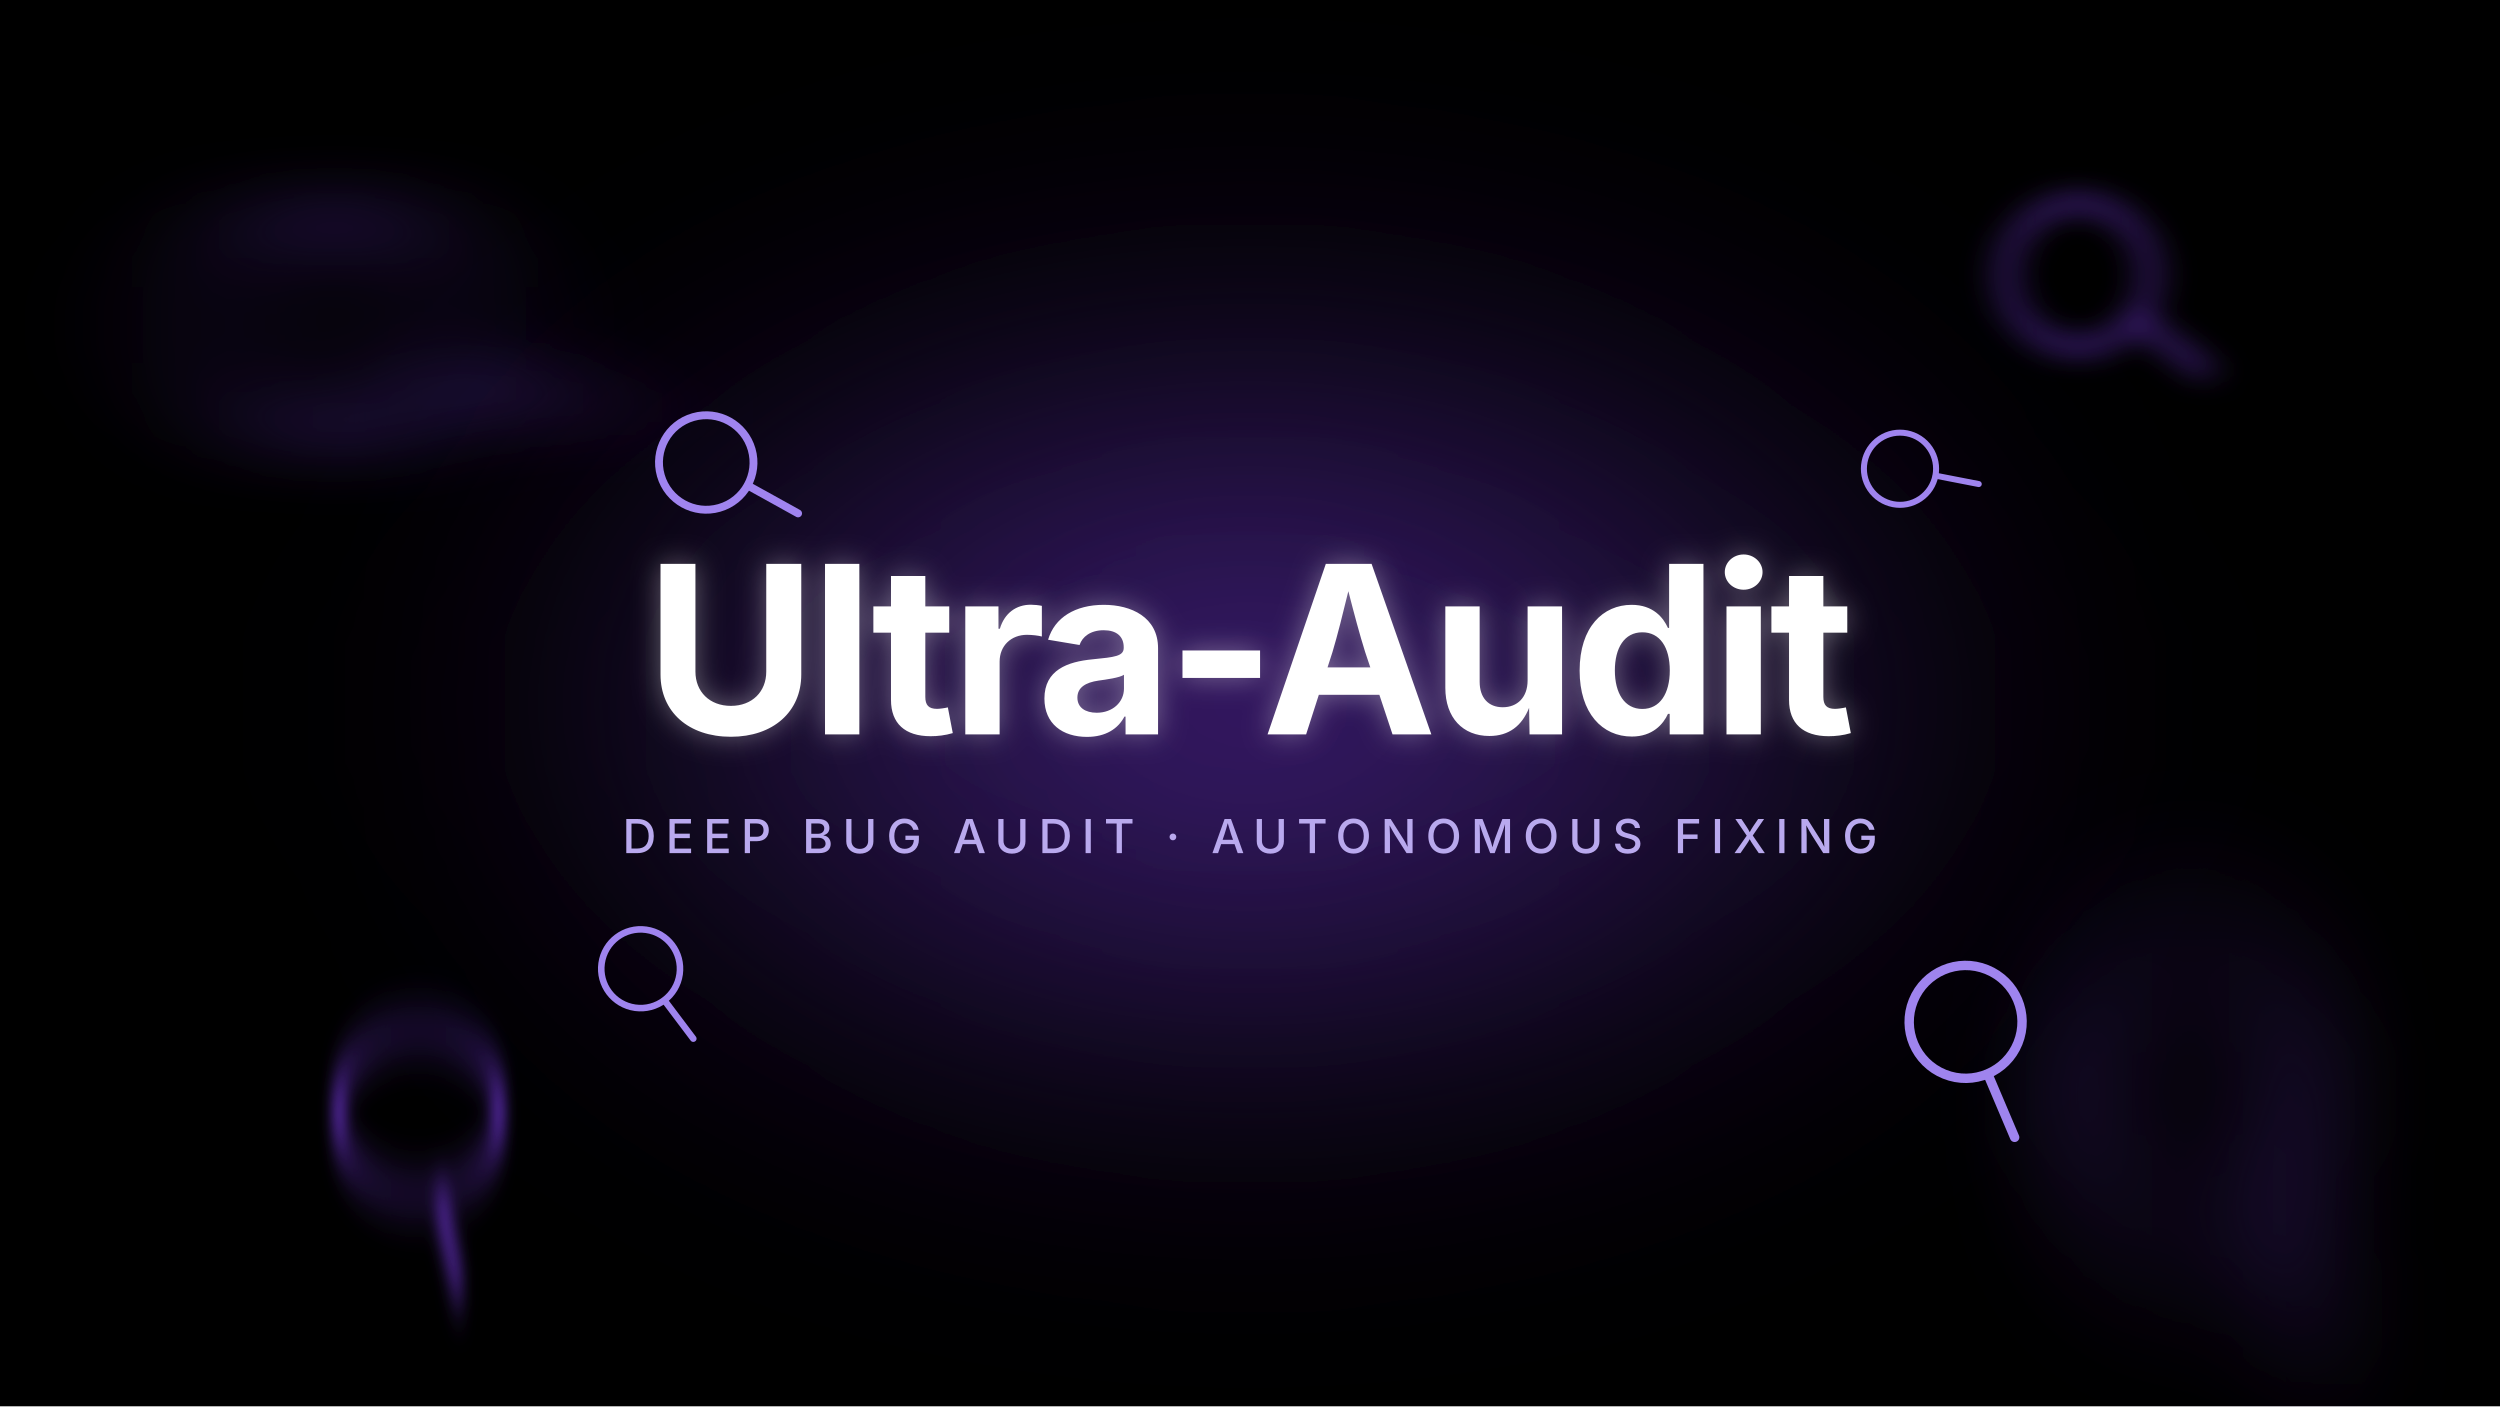
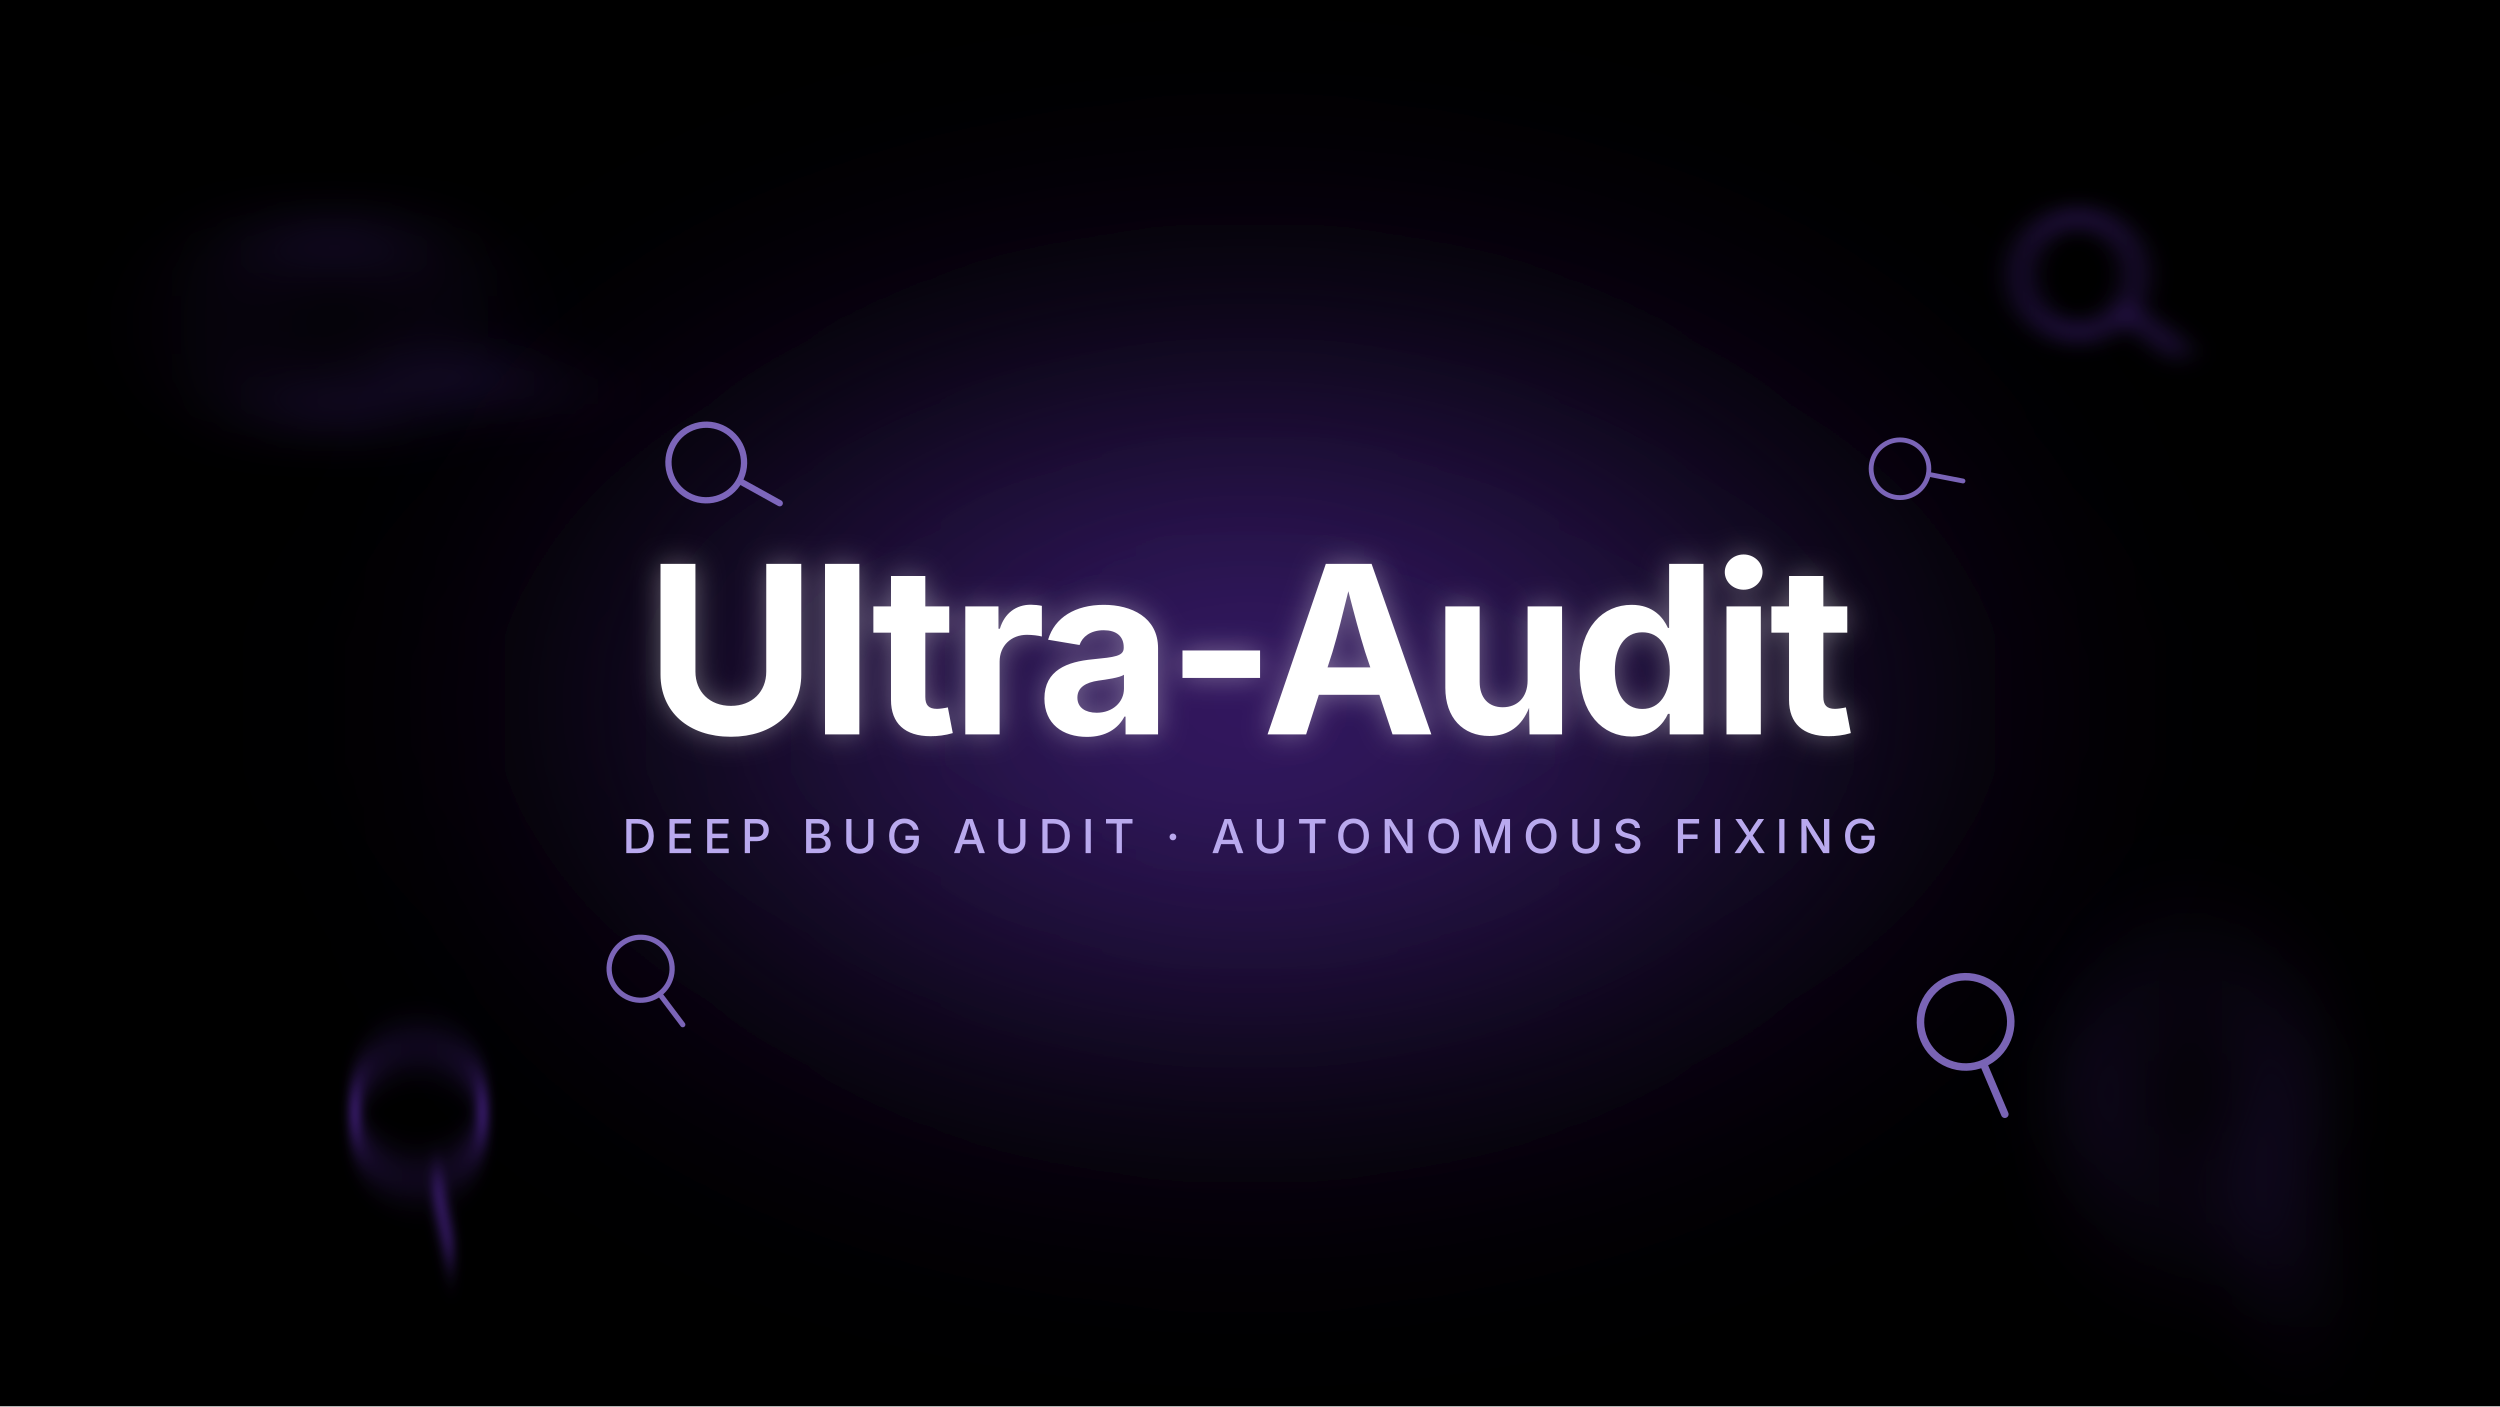
<svg xmlns="http://www.w3.org/2000/svg" viewBox="0 0 1600 900" width="1600" height="900" role="img" aria-label="Ultra-Audit">
  <defs>
    <filter id="soft" x="-60%" y="-60%" width="220%" height="220%">
      <feGaussianBlur stdDeviation="9" />
    </filter>
    <filter id="deep" x="-60%" y="-60%" width="220%" height="220%">
      <feGaussianBlur stdDeviation="22" />
    </filter>
    <filter id="glow" x="-80%" y="-80%" width="260%" height="260%">
      <feGaussianBlur stdDeviation="90" />
    </filter>
    <radialGradient id="halo" cx="50%" cy="50%" r="50%">
      <stop offset="0%" stop-color="#7C3AED" stop-opacity="0.55" />
      <stop offset="100%" stop-color="#7C3AED" stop-opacity="0" />
    </radialGradient>
    <g id="lens">
      <circle cx="0" cy="0" r="42" fill="none" stroke="currentColor" stroke-width="7" />
      <line x1="30" y1="30" x2="66" y2="66" stroke="currentColor" stroke-width="7" stroke-linecap="round" />
    </g>
  </defs>
  <rect width="1600" height="900" fill="#000000" />
  <ellipse cx="800" cy="450" rx="520" ry="300" fill="url(#halo)" filter="url(#glow)" />
-   <g color="#7C3AED" opacity="0.7">
-     <use href="#lens" transform="translate(214 208) rotate(-24) scale(1.75)" filter="url(#deep)" />
-     <use href="#lens" transform="translate(1402 700) rotate(14) scale(1.95)" filter="url(#deep)" />
-     <use href="#lens" transform="translate(1330 176) rotate(-8) scale(1.1)" filter="url(#soft)" />
-     <use href="#lens" transform="translate(268 712) rotate(32) scale(1.25)" filter="url(#soft)" />
+   <g color="#7C3AED" opacity="0.5">
+     <use href="#lens" transform="translate(214 208) rotate(-24) scale(1.4)" filter="url(#deep)" />
+     <use href="#lens" transform="translate(1402 700) rotate(14) scale(1.56)" filter="url(#deep)" />
+     <use href="#lens" transform="translate(1330 176) rotate(-8) scale(0.88)" filter="url(#soft)" />
+     <use href="#lens" transform="translate(268 712) rotate(32) scale(1.0)" filter="url(#soft)" />
  </g>
-   <g color="#A78BFA" opacity="0.95">
-     <use href="#lens" transform="translate(452 296) rotate(-16) scale(0.72)" />
-     <use href="#lens" transform="translate(1258 654) rotate(22) scale(0.86)" />
-     <use href="#lens" transform="translate(1216 300) rotate(-34) scale(0.55)" />
-     <use href="#lens" transform="translate(410 620) rotate(8) scale(0.6)" />
+   <g color="#A78BFA" opacity="0.72">
+     <use href="#lens" transform="translate(452 296) rotate(-16) scale(0.576)" />
+     <use href="#lens" transform="translate(1258 654) rotate(22) scale(0.688)" />
+     <use href="#lens" transform="translate(1216 300) rotate(-34) scale(0.44)" />
+     <use href="#lens" transform="translate(410 620) rotate(8) scale(0.48)" />
  </g>
  <g font-family="Inter, -apple-system, BlinkMacSystemFont, 'Segoe UI', Helvetica, Arial, sans-serif" text-anchor="middle">
    <text x="800" y="470" font-size="150" font-weight="700" letter-spacing="-4" fill="#FFFFFF" opacity="0.35" filter="url(#soft)">Ultra-Audit</text>
    <text x="800" y="470" font-size="150" font-weight="700" letter-spacing="-4" fill="#FFFFFF">Ultra-Audit</text>
    <text x="800" y="546" font-size="30" font-weight="500" letter-spacing="6" fill="#B9A9EE">DEEP BUG AUDIT · AUTONOMOUS FIXING</text>
  </g>
</svg>
